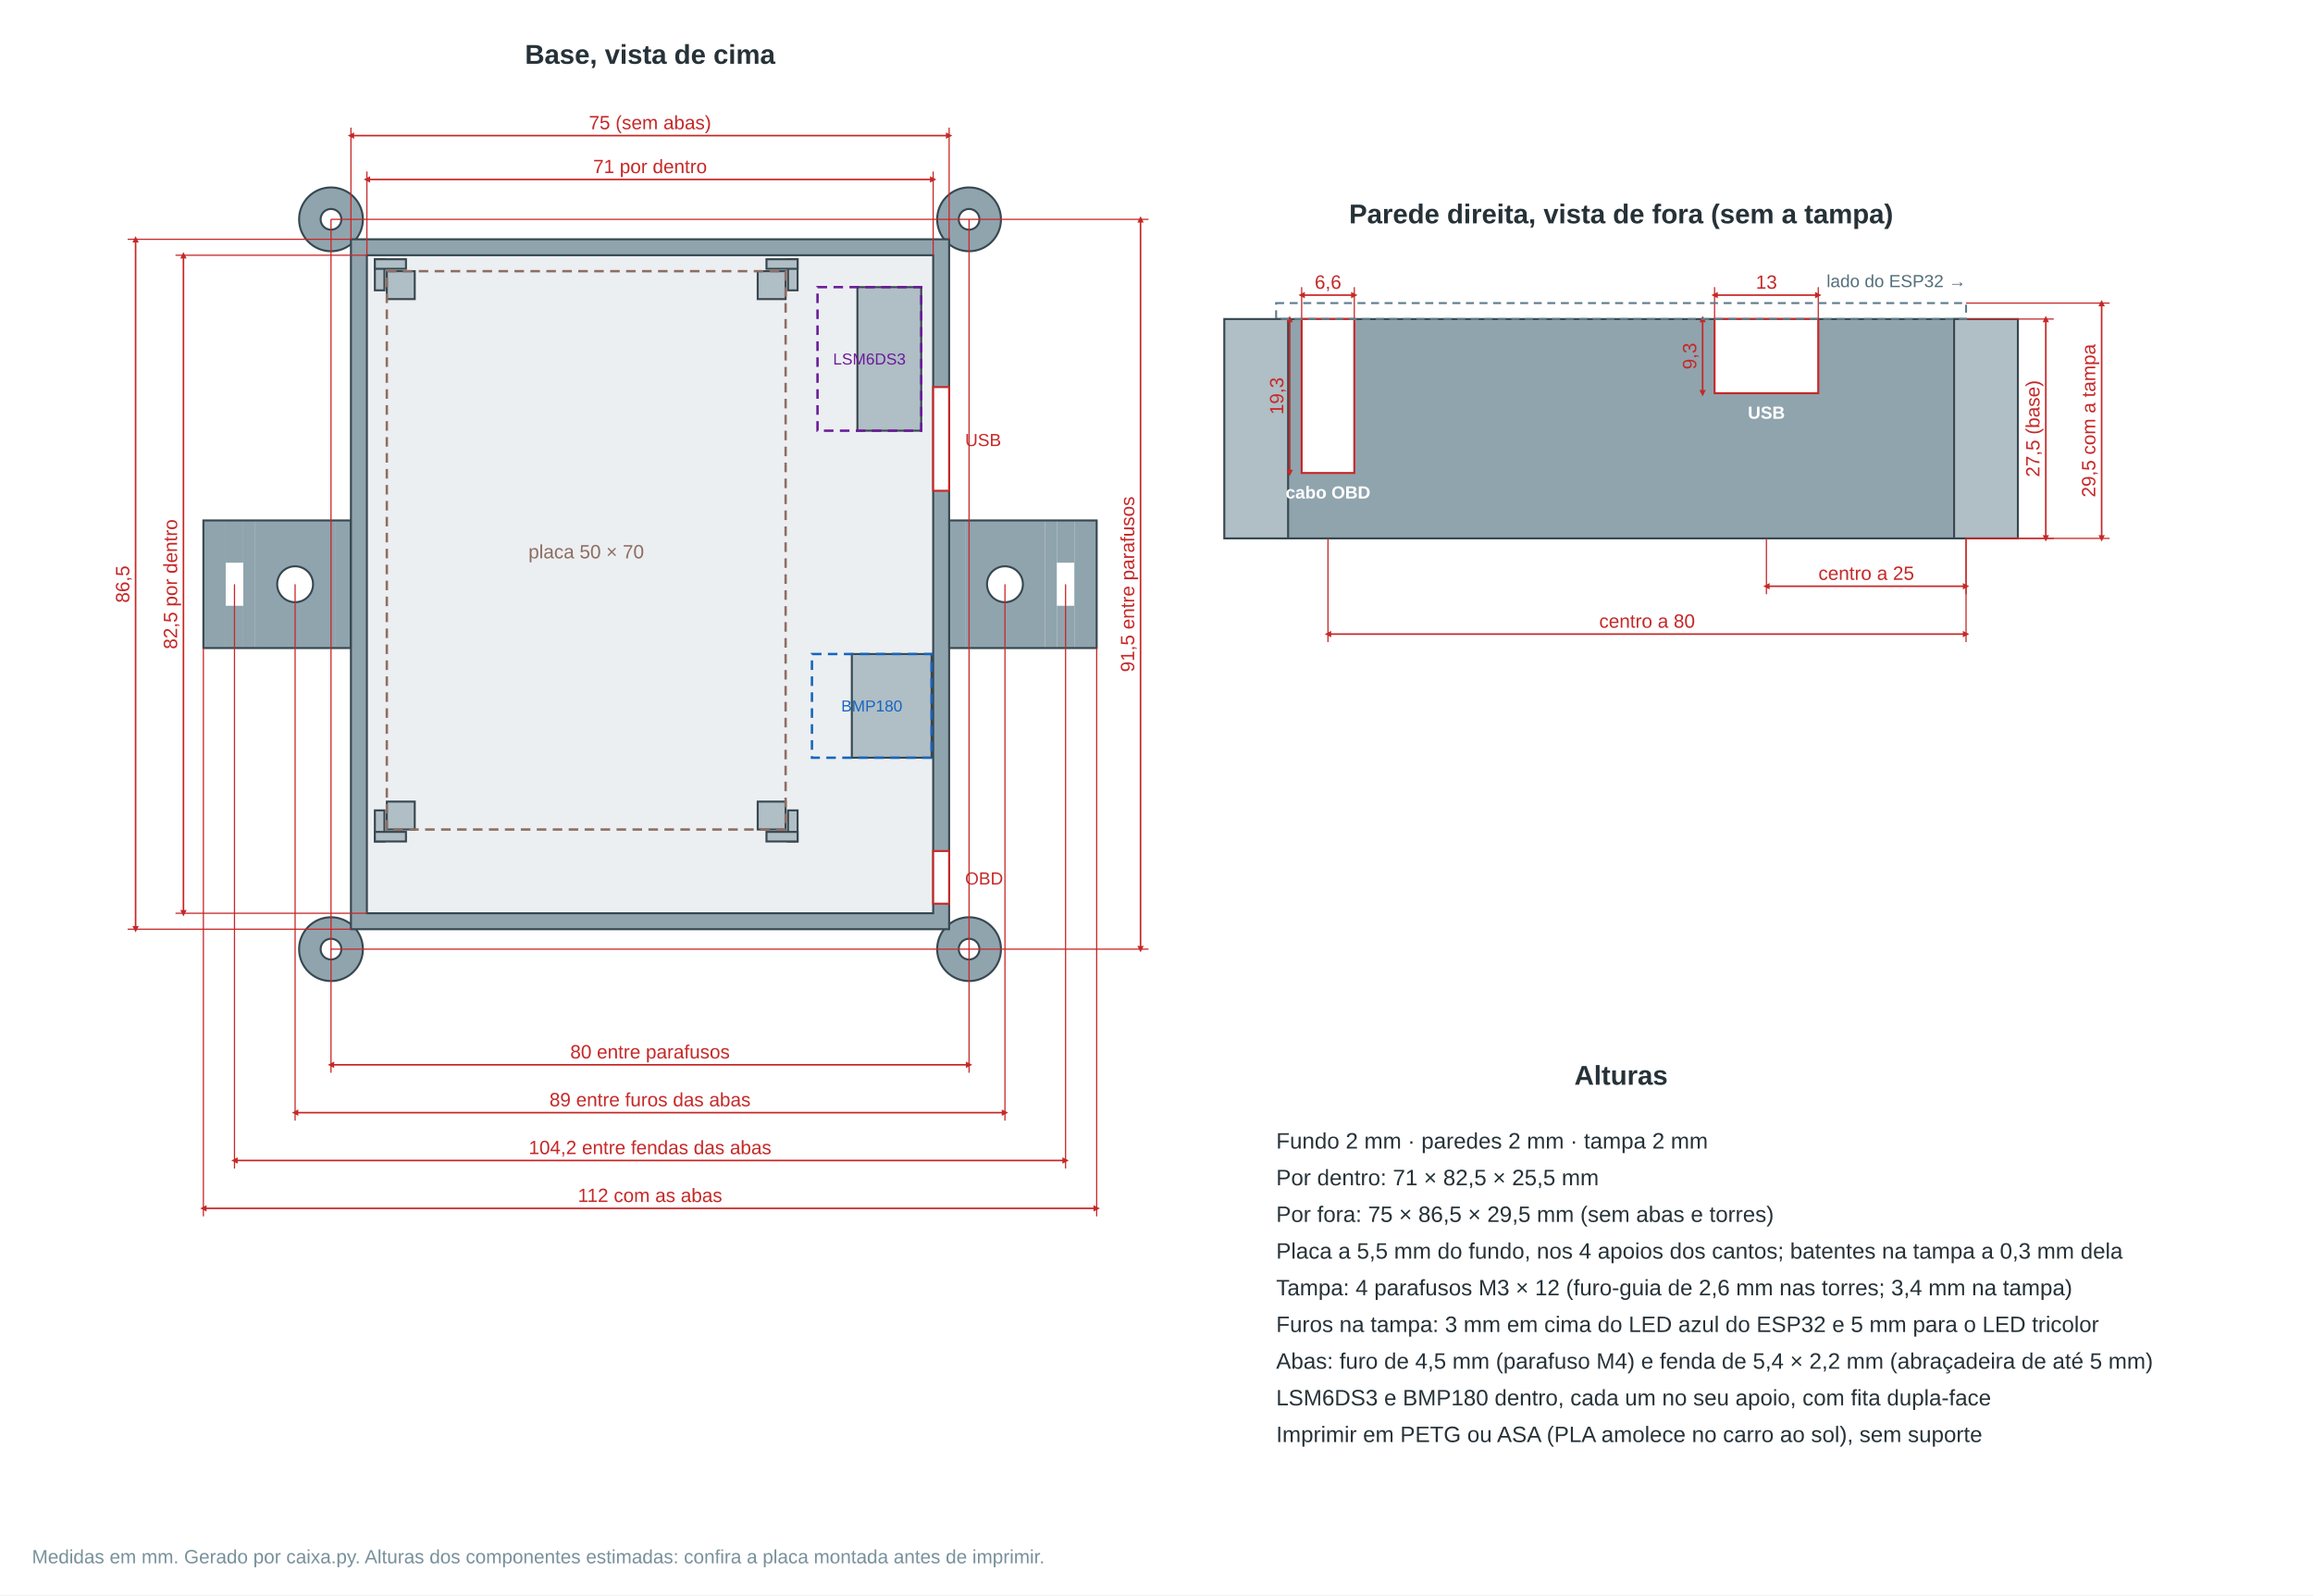
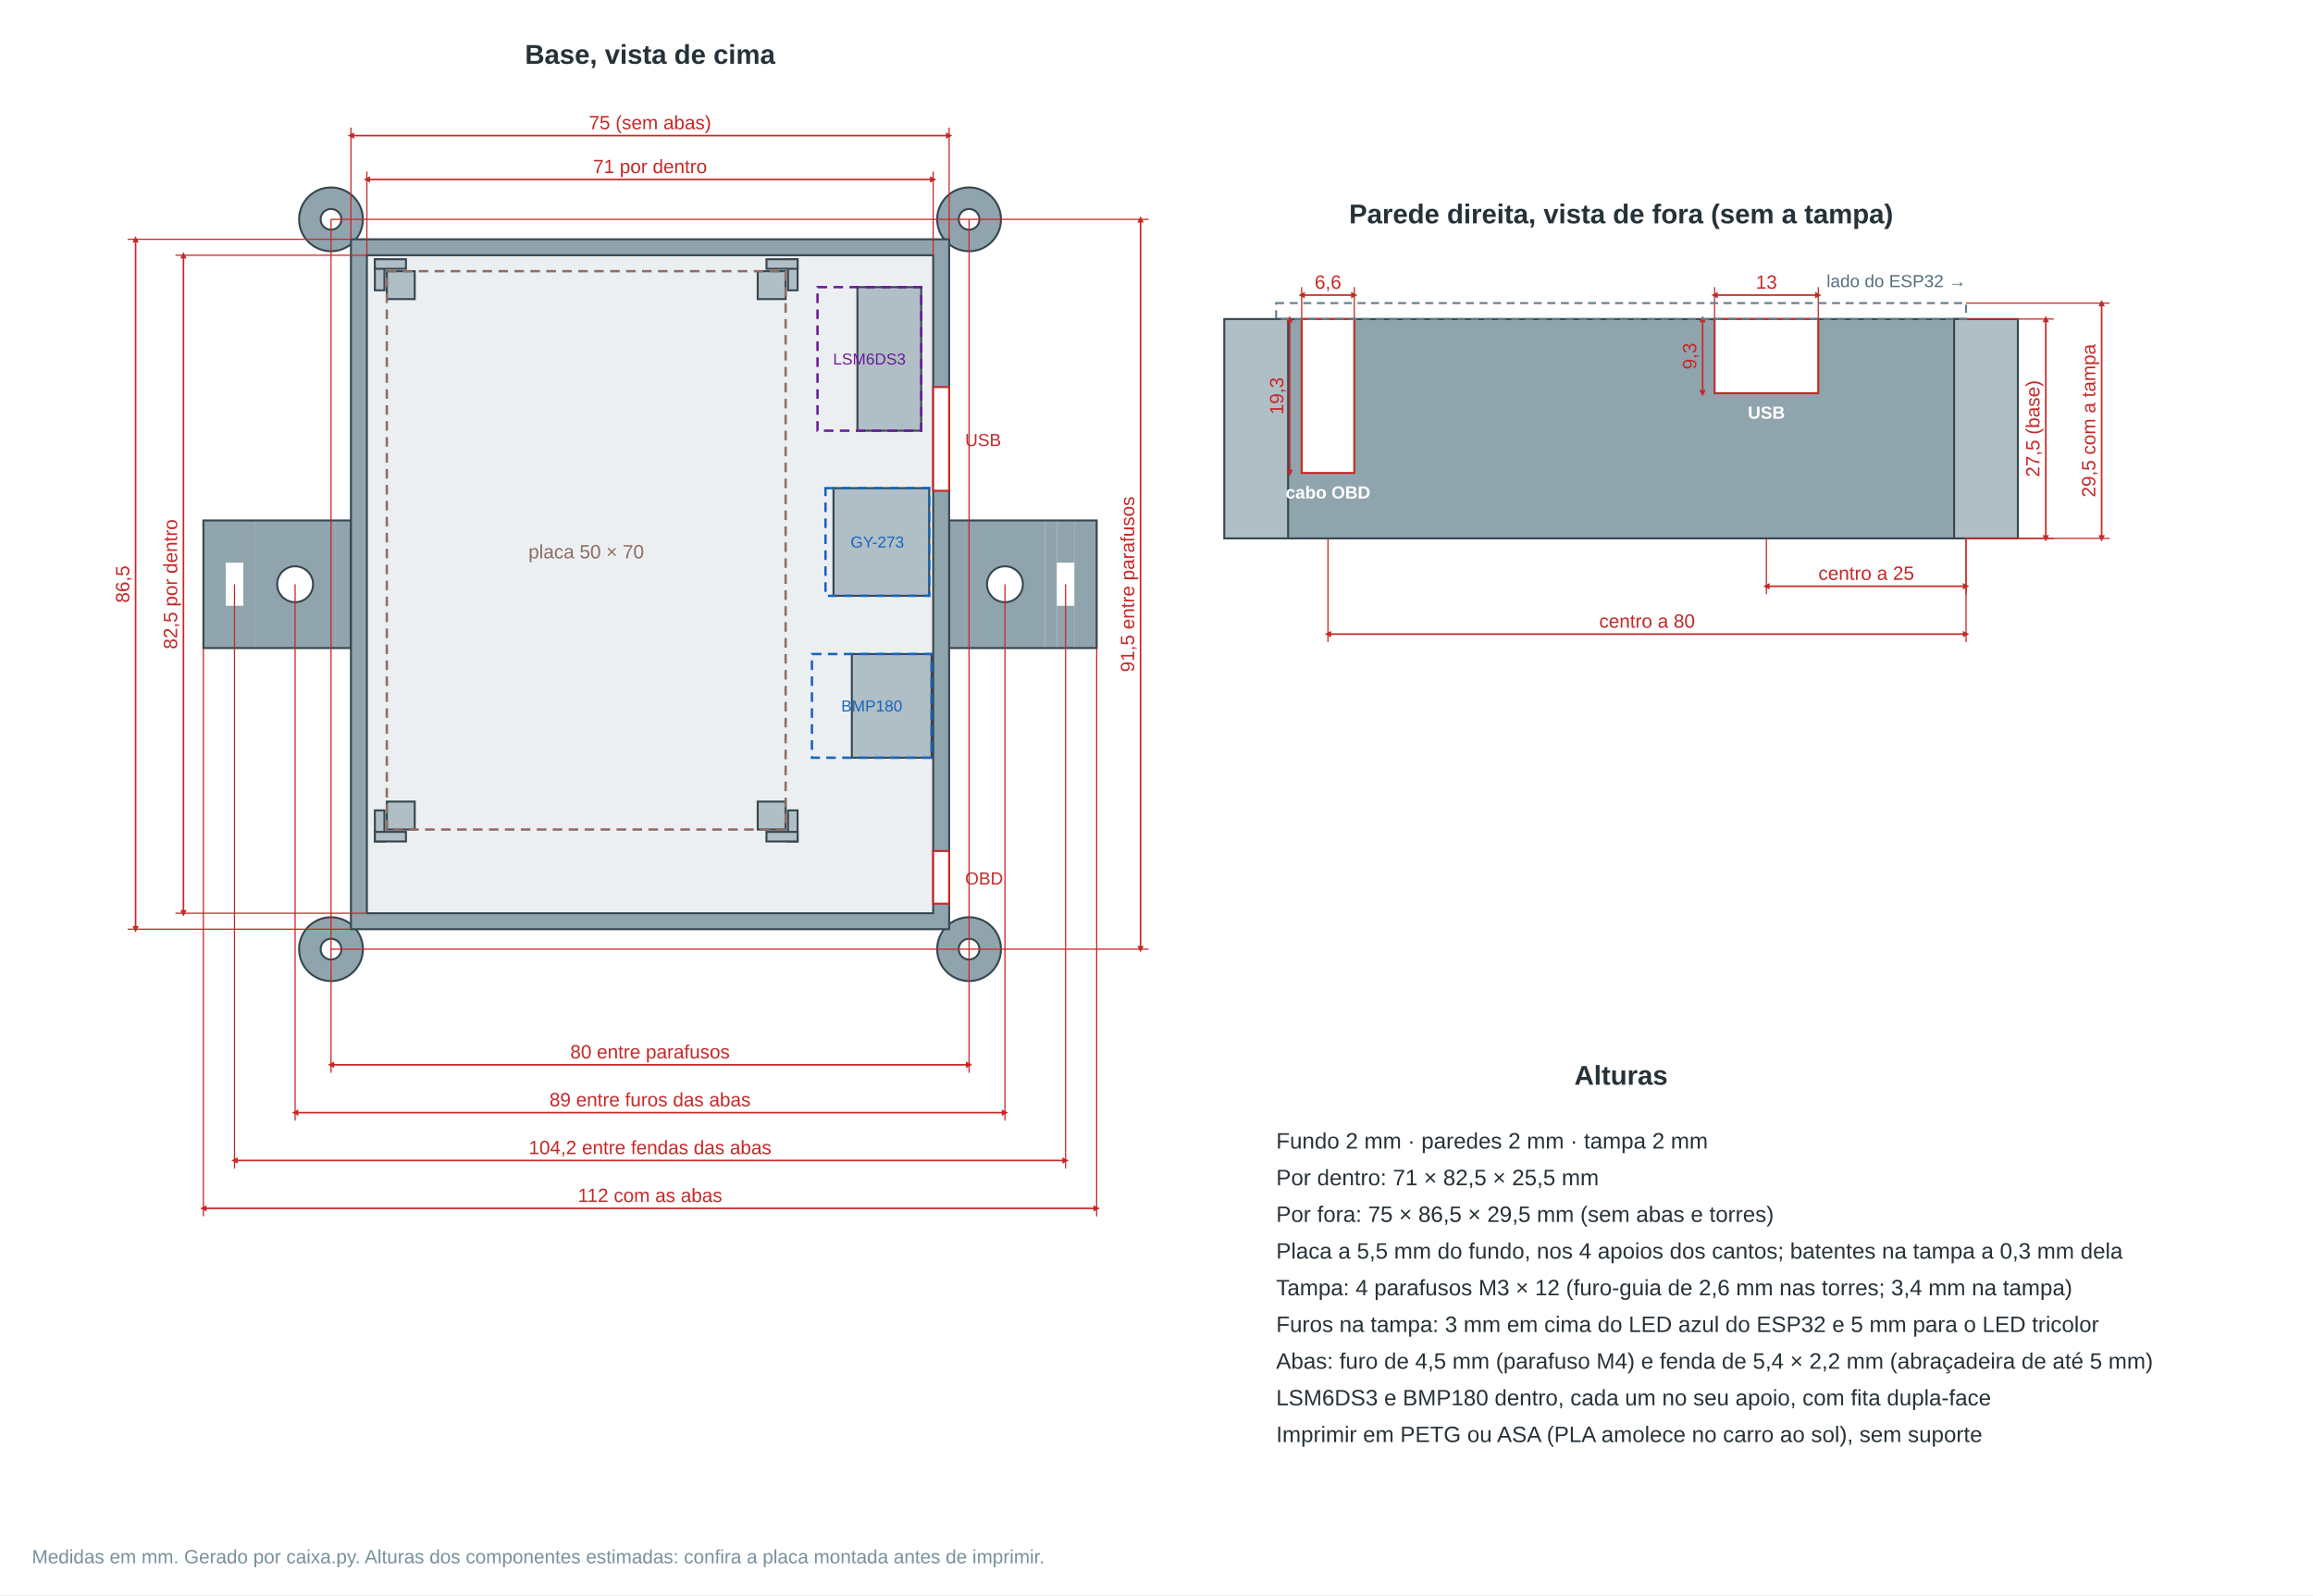
<svg xmlns="http://www.w3.org/2000/svg" width="870" height="600" viewBox="0 0 290 200">
  <defs>
    <marker id="s" viewBox="0 0 4 4" refX="2" refY="2" markerWidth="4" markerHeight="4" orient="auto-start-reverse">
      <path d="M0,0 L4,2 L0,4 z" fill="#c62828" />
    </marker>
  </defs>
  <rect width="290" height="200" fill="#ffffff" />
  <text x="81.50" y="8.00" font-size="3.4" text-anchor="middle" fill="#263238" font-family="Arial, Helvetica, sans-serif" font-weight="bold">Base, vista de cima</text>
  <circle cx="41.50" cy="27.50" r="4.00" fill="#90a4ae" stroke="#37474f" stroke-width="0.25" />
  <circle cx="121.50" cy="27.50" r="4.00" fill="#90a4ae" stroke="#37474f" stroke-width="0.25" />
  <circle cx="41.50" cy="119.00" r="4.00" fill="#90a4ae" stroke="#37474f" stroke-width="0.25" />
  <circle cx="121.50" cy="119.00" r="4.00" fill="#90a4ae" stroke="#37474f" stroke-width="0.25" />
  <rect x="32.00" y="65.25" width="10.00" height="16.00" fill="#90a4ae" stroke="none" stroke-width="0.25" />
  <rect x="42.00" y="65.25" width="2.50" height="16.00" fill="#90a4ae" stroke="none" stroke-width="0.25" />
  <rect x="30.50" y="65.25" width="1.50" height="16.00" fill="#90a4ae" stroke="none" stroke-width="0.25" />
  <rect x="25.50" y="65.25" width="2.80" height="16.00" fill="#90a4ae" stroke="none" stroke-width="0.25" />
  <rect x="28.30" y="65.25" width="2.20" height="5.30" fill="#90a4ae" stroke="none" stroke-width="0.25" />
  <rect x="28.30" y="75.95" width="2.20" height="5.30" fill="#90a4ae" stroke="none" stroke-width="0.25" />
  <rect x="121.00" y="65.25" width="10.00" height="16.00" fill="#90a4ae" stroke="none" stroke-width="0.25" />
  <rect x="118.50" y="65.25" width="2.50" height="16.00" fill="#90a4ae" stroke="none" stroke-width="0.25" />
  <rect x="131.00" y="65.25" width="1.50" height="16.00" fill="#90a4ae" stroke="none" stroke-width="0.25" />
  <rect x="134.70" y="65.25" width="2.80" height="16.00" fill="#90a4ae" stroke="none" stroke-width="0.25" />
  <rect x="132.50" y="65.25" width="2.20" height="5.30" fill="#90a4ae" stroke="none" stroke-width="0.25" />
  <rect x="132.50" y="75.95" width="2.20" height="5.30" fill="#90a4ae" stroke="none" stroke-width="0.25" />
  <rect x="25.50" y="65.25" width="18.50" height="16.00" fill="none" stroke="#37474f" stroke-width="0.25" />
  <rect x="119.00" y="65.25" width="18.50" height="16.00" fill="none" stroke="#37474f" stroke-width="0.25" />
  <rect x="44.00" y="30.00" width="75.00" height="86.50" fill="#90a4ae" stroke="#37474f" stroke-width="0.25" />
  <rect x="46.00" y="32.00" width="71.00" height="82.50" fill="#eceff1" stroke="#37474f" stroke-width="0.25" />
  <circle cx="37.00" cy="73.25" r="2.25" fill="#ffffff" stroke="#37474f" stroke-width="0.25" />
  <circle cx="126.00" cy="73.25" r="2.25" fill="#ffffff" stroke="#37474f" stroke-width="0.25" />
  <rect x="48.50" y="34.00" width="3.50" height="3.50" fill="#b0bec5" stroke="#37474f" stroke-width="0.25" />
  <rect x="47.00" y="32.50" width="1.20" height="3.90" fill="#b0bec5" stroke="#37474f" stroke-width="0.25" />
  <rect x="47.00" y="32.50" width="3.90" height="1.20" fill="#b0bec5" stroke="#37474f" stroke-width="0.25" />
  <rect x="95.00" y="34.00" width="3.50" height="3.50" fill="#b0bec5" stroke="#37474f" stroke-width="0.25" />
  <rect x="98.80" y="32.50" width="1.20" height="3.90" fill="#b0bec5" stroke="#37474f" stroke-width="0.25" />
  <rect x="96.10" y="32.50" width="3.90" height="1.20" fill="#b0bec5" stroke="#37474f" stroke-width="0.25" />
  <rect x="48.50" y="100.50" width="3.50" height="3.50" fill="#b0bec5" stroke="#37474f" stroke-width="0.25" />
  <rect x="47.00" y="101.60" width="1.20" height="3.90" fill="#b0bec5" stroke="#37474f" stroke-width="0.25" />
  <rect x="47.00" y="104.30" width="3.90" height="1.20" fill="#b0bec5" stroke="#37474f" stroke-width="0.25" />
  <rect x="95.00" y="100.50" width="3.50" height="3.50" fill="#b0bec5" stroke="#37474f" stroke-width="0.25" />
  <rect x="98.80" y="101.60" width="1.20" height="3.90" fill="#b0bec5" stroke="#37474f" stroke-width="0.25" />
  <rect x="96.10" y="104.30" width="3.90" height="1.20" fill="#b0bec5" stroke="#37474f" stroke-width="0.25" />
  <rect x="107.50" y="36.00" width="8.00" height="18.00" fill="#b0bec5" stroke="#37474f" stroke-width="0.25" />
+   <rect x="104.50" y="61.20" width="12.00" height="13.50" fill="#b0bec5" stroke="#37474f" stroke-width="0.25" />
  <rect x="106.80" y="82.00" width="10.00" height="13.00" fill="#b0bec5" stroke="#37474f" stroke-width="0.25" />
  <circle cx="41.50" cy="27.50" r="1.30" fill="#ffffff" stroke="#37474f" stroke-width="0.25" />
  <circle cx="121.50" cy="27.50" r="1.30" fill="#ffffff" stroke="#37474f" stroke-width="0.25" />
  <circle cx="41.50" cy="119.00" r="1.30" fill="#ffffff" stroke="#37474f" stroke-width="0.25" />
  <circle cx="121.50" cy="119.00" r="1.30" fill="#ffffff" stroke="#37474f" stroke-width="0.25" />
  <rect x="48.50" y="34.00" width="50.00" height="70.00" fill="none" stroke="#8d6e63" stroke-width="0.3" stroke-dasharray="1.2 0.8" />
  <text x="73.50" y="70.00" font-size="2.4" text-anchor="middle" fill="#8d6e63" font-family="Arial, Helvetica, sans-serif" font-weight="normal">placa 50 × 70</text>
  <rect x="102.50" y="36.00" width="13.00" height="18.00" fill="none" stroke="#6a1b9a" stroke-width="0.3" stroke-dasharray="1.2 0.8" />
  <text x="109.00" y="45.70" font-size="2.0" text-anchor="middle" fill="#6a1b9a" font-family="Arial, Helvetica, sans-serif" font-weight="normal">LSM6DS3</text>
+   <rect x="103.50" y="61.20" width="13.00" height="13.50" fill="none" stroke="#1565c0" stroke-width="0.3" stroke-dasharray="1.2 0.8" />
+   <text x="110.00" y="68.65" font-size="2.0" text-anchor="middle" fill="#1565c0" font-family="Arial, Helvetica, sans-serif" font-weight="normal">GY-273</text>
  <rect x="101.80" y="82.00" width="15.00" height="13.00" fill="none" stroke="#1565c0" stroke-width="0.3" stroke-dasharray="1.2 0.8" />
  <text x="109.30" y="89.20" font-size="2.0" text-anchor="middle" fill="#1565c0" font-family="Arial, Helvetica, sans-serif" font-weight="normal">BMP180</text>
  <rect x="117.00" y="48.53" width="2.00" height="13.00" fill="#ffffff" stroke="#c62828" stroke-width="0.25" />
  <text x="121.00" y="55.93" font-size="2.2" text-anchor="start" fill="#c62828" font-family="Arial, Helvetica, sans-serif" font-weight="normal">USB</text>
  <rect x="117.00" y="106.70" width="2.00" height="6.60" fill="#ffffff" stroke="#c62828" stroke-width="0.25" />
  <text x="121.00" y="110.90" font-size="2.2" text-anchor="start" fill="#c62828" font-family="Arial, Helvetica, sans-serif" font-weight="normal">OBD</text>
  <line x1="44.00" y1="30.00" x2="44.00" y2="16.00" stroke="#c62828" stroke-width="0.15" />
  <line x1="119.00" y1="30.00" x2="119.00" y2="16.00" stroke="#c62828" stroke-width="0.15" />
  <line x1="44.00" y1="17.00" x2="119.00" y2="17.00" stroke="#c62828" stroke-width="0.2" marker-start="url(#s)" marker-end="url(#s)" />
  <text x="81.50" y="16.20" font-size="2.4" text-anchor="middle" fill="#c62828" font-family="Arial, Helvetica, sans-serif" font-weight="normal">75 (sem abas)</text>
  <line x1="46.00" y1="32.00" x2="46.00" y2="21.50" stroke="#c62828" stroke-width="0.15" />
  <line x1="117.00" y1="32.00" x2="117.00" y2="21.50" stroke="#c62828" stroke-width="0.15" />
  <line x1="46.00" y1="22.50" x2="117.00" y2="22.50" stroke="#c62828" stroke-width="0.2" marker-start="url(#s)" marker-end="url(#s)" />
  <text x="81.50" y="21.70" font-size="2.4" text-anchor="middle" fill="#c62828" font-family="Arial, Helvetica, sans-serif" font-weight="normal">71 por dentro</text>
  <line x1="41.50" y1="27.50" x2="41.50" y2="134.50" stroke="#c62828" stroke-width="0.15" />
  <line x1="121.50" y1="27.50" x2="121.50" y2="134.50" stroke="#c62828" stroke-width="0.15" />
  <line x1="41.50" y1="133.50" x2="121.50" y2="133.50" stroke="#c62828" stroke-width="0.2" marker-start="url(#s)" marker-end="url(#s)" />
  <text x="81.50" y="132.70" font-size="2.4" text-anchor="middle" fill="#c62828" font-family="Arial, Helvetica, sans-serif" font-weight="normal">80 entre parafusos</text>
  <line x1="37.00" y1="73.25" x2="37.00" y2="140.50" stroke="#c62828" stroke-width="0.15" />
  <line x1="126.00" y1="73.25" x2="126.00" y2="140.50" stroke="#c62828" stroke-width="0.15" />
  <line x1="37.00" y1="139.50" x2="126.00" y2="139.50" stroke="#c62828" stroke-width="0.2" marker-start="url(#s)" marker-end="url(#s)" />
  <text x="81.50" y="138.70" font-size="2.4" text-anchor="middle" fill="#c62828" font-family="Arial, Helvetica, sans-serif" font-weight="normal">89 entre furos das abas</text>
  <line x1="29.40" y1="73.25" x2="29.40" y2="146.50" stroke="#c62828" stroke-width="0.15" />
  <line x1="133.60" y1="73.25" x2="133.60" y2="146.50" stroke="#c62828" stroke-width="0.15" />
  <line x1="29.40" y1="145.50" x2="133.60" y2="145.50" stroke="#c62828" stroke-width="0.2" marker-start="url(#s)" marker-end="url(#s)" />
  <text x="81.50" y="144.70" font-size="2.4" text-anchor="middle" fill="#c62828" font-family="Arial, Helvetica, sans-serif" font-weight="normal">104,2 entre fendas das abas</text>
  <line x1="25.50" y1="81.25" x2="25.50" y2="152.50" stroke="#c62828" stroke-width="0.15" />
  <line x1="137.50" y1="81.25" x2="137.50" y2="152.50" stroke="#c62828" stroke-width="0.15" />
  <line x1="25.50" y1="151.50" x2="137.50" y2="151.50" stroke="#c62828" stroke-width="0.2" marker-start="url(#s)" marker-end="url(#s)" />
  <text x="81.50" y="150.70" font-size="2.4" text-anchor="middle" fill="#c62828" font-family="Arial, Helvetica, sans-serif" font-weight="normal">112 com as abas</text>
  <line x1="44.00" y1="30.00" x2="16.00" y2="30.00" stroke="#c62828" stroke-width="0.15" />
  <line x1="44.00" y1="116.50" x2="16.00" y2="116.50" stroke="#c62828" stroke-width="0.15" />
  <line x1="17.00" y1="30.00" x2="17.00" y2="116.50" stroke="#c62828" stroke-width="0.2" marker-start="url(#s)" marker-end="url(#s)" />
  <text x="16.20" y="73.25" font-size="2.4" text-anchor="middle" fill="#c62828" font-family="Arial, Helvetica, sans-serif" font-weight="normal" transform="rotate(-90 16.20 73.25)">86,5</text>
  <line x1="46.00" y1="32.00" x2="22.00" y2="32.00" stroke="#c62828" stroke-width="0.15" />
  <line x1="46.00" y1="114.50" x2="22.00" y2="114.50" stroke="#c62828" stroke-width="0.15" />
  <line x1="23.00" y1="32.00" x2="23.00" y2="114.50" stroke="#c62828" stroke-width="0.2" marker-start="url(#s)" marker-end="url(#s)" />
  <text x="22.20" y="73.25" font-size="2.4" text-anchor="middle" fill="#c62828" font-family="Arial, Helvetica, sans-serif" font-weight="normal" transform="rotate(-90 22.20 73.25)">82,5 por dentro</text>
  <line x1="41.50" y1="27.50" x2="144.00" y2="27.50" stroke="#c62828" stroke-width="0.15" />
  <line x1="41.50" y1="119.00" x2="144.00" y2="119.00" stroke="#c62828" stroke-width="0.15" />
  <line x1="143.00" y1="27.50" x2="143.00" y2="119.00" stroke="#c62828" stroke-width="0.2" marker-start="url(#s)" marker-end="url(#s)" />
  <text x="142.20" y="73.25" font-size="2.4" text-anchor="middle" fill="#c62828" font-family="Arial, Helvetica, sans-serif" font-weight="normal" transform="rotate(-90 142.20 73.25)">91,5 entre parafusos</text>
  <text x="203.25" y="28.00" font-size="3.4" text-anchor="middle" fill="#263238" font-family="Arial, Helvetica, sans-serif" font-weight="bold">Parede direita, vista de fora (sem a tampa)</text>
  <rect x="160.00" y="40.00" width="86.50" height="27.50" fill="#90a4ae" stroke="#37474f" stroke-width="0.25" />
  <rect x="245.00" y="40.00" width="8.00" height="27.50" fill="#b0bec5" stroke="#37474f" stroke-width="0.25" />
  <rect x="153.50" y="40.00" width="8.00" height="27.50" fill="#b0bec5" stroke="#37474f" stroke-width="0.25" />
  <rect x="214.97" y="40.00" width="13.00" height="9.30" fill="#ffffff" stroke="#c62828" stroke-width="0.25" />
  <text x="221.47" y="52.50" font-size="2.2" text-anchor="middle" fill="#ffffff" font-family="Arial, Helvetica, sans-serif" font-weight="bold">USB</text>
  <line x1="214.97" y1="40.00" x2="214.97" y2="36.00" stroke="#c62828" stroke-width="0.15" />
  <line x1="227.97" y1="40.00" x2="227.97" y2="36.00" stroke="#c62828" stroke-width="0.15" />
  <line x1="214.97" y1="37.00" x2="227.97" y2="37.00" stroke="#c62828" stroke-width="0.2" marker-start="url(#s)" marker-end="url(#s)" />
  <text x="221.47" y="36.20" font-size="2.4" text-anchor="middle" fill="#c62828" font-family="Arial, Helvetica, sans-serif" font-weight="normal">13</text>
  <line x1="213.47" y1="40.00" x2="213.47" y2="49.30" stroke="#c62828" stroke-width="0.2" marker-start="url(#s)" marker-end="url(#s)" />
  <text x="212.67" y="44.65" font-size="2.4" text-anchor="middle" fill="#c62828" font-family="Arial, Helvetica, sans-serif" font-weight="normal" transform="rotate(-90 212.67 44.65)">9,3</text>
  <rect x="163.20" y="40.00" width="6.60" height="19.30" fill="#ffffff" stroke="#c62828" stroke-width="0.25" />
  <text x="166.50" y="62.50" font-size="2.2" text-anchor="middle" fill="#ffffff" font-family="Arial, Helvetica, sans-serif" font-weight="bold">cabo OBD</text>
  <line x1="163.20" y1="40.00" x2="163.20" y2="36.00" stroke="#c62828" stroke-width="0.15" />
  <line x1="169.80" y1="40.00" x2="169.80" y2="36.00" stroke="#c62828" stroke-width="0.15" />
  <line x1="163.20" y1="37.00" x2="169.80" y2="37.00" stroke="#c62828" stroke-width="0.2" marker-start="url(#s)" marker-end="url(#s)" />
  <text x="166.50" y="36.20" font-size="2.4" text-anchor="middle" fill="#c62828" font-family="Arial, Helvetica, sans-serif" font-weight="normal">6,6</text>
  <line x1="161.70" y1="40.00" x2="161.70" y2="59.30" stroke="#c62828" stroke-width="0.2" marker-start="url(#s)" marker-end="url(#s)" />
  <text x="160.90" y="49.65" font-size="2.4" text-anchor="middle" fill="#c62828" font-family="Arial, Helvetica, sans-serif" font-weight="normal" transform="rotate(-90 160.90 49.65)">19,3</text>
  <line x1="246.50" y1="40.00" x2="257.50" y2="40.00" stroke="#c62828" stroke-width="0.15" />
  <line x1="246.50" y1="67.50" x2="257.50" y2="67.50" stroke="#c62828" stroke-width="0.15" />
  <line x1="256.50" y1="40.00" x2="256.50" y2="67.50" stroke="#c62828" stroke-width="0.2" marker-start="url(#s)" marker-end="url(#s)" />
  <text x="255.70" y="53.75" font-size="2.4" text-anchor="middle" fill="#c62828" font-family="Arial, Helvetica, sans-serif" font-weight="normal" transform="rotate(-90 255.70 53.75)">27,5 (base)</text>
  <line x1="246.50" y1="38.00" x2="264.50" y2="38.00" stroke="#c62828" stroke-width="0.15" />
  <line x1="246.50" y1="67.50" x2="264.50" y2="67.50" stroke="#c62828" stroke-width="0.15" />
  <line x1="263.50" y1="38.00" x2="263.50" y2="67.50" stroke="#c62828" stroke-width="0.2" marker-start="url(#s)" marker-end="url(#s)" />
  <text x="262.70" y="52.75" font-size="2.4" text-anchor="middle" fill="#c62828" font-family="Arial, Helvetica, sans-serif" font-weight="normal" transform="rotate(-90 262.70 52.75)">29,5 com a tampa</text>
  <text x="246.50" y="36.00" font-size="2.2" text-anchor="end" fill="#546e7a" font-family="Arial, Helvetica, sans-serif" font-weight="normal">lado do ESP32 →</text>
  <rect x="160.00" y="38.00" width="86.50" height="2.00" fill="none" stroke="#607d8b" stroke-width="0.25" stroke-dasharray="1 0.7" />
  <line x1="221.47" y1="67.50" x2="221.47" y2="74.50" stroke="#c62828" stroke-width="0.15" />
  <line x1="246.50" y1="67.50" x2="246.50" y2="74.50" stroke="#c62828" stroke-width="0.15" />
  <line x1="221.47" y1="73.50" x2="246.50" y2="73.50" stroke="#c62828" stroke-width="0.2" marker-start="url(#s)" marker-end="url(#s)" />
  <text x="233.99" y="72.70" font-size="2.4" text-anchor="middle" fill="#c62828" font-family="Arial, Helvetica, sans-serif" font-weight="normal">centro a 25</text>
  <line x1="166.50" y1="67.50" x2="166.50" y2="80.50" stroke="#c62828" stroke-width="0.15" />
  <line x1="246.50" y1="67.50" x2="246.50" y2="80.50" stroke="#c62828" stroke-width="0.15" />
  <line x1="166.50" y1="79.50" x2="246.50" y2="79.50" stroke="#c62828" stroke-width="0.2" marker-start="url(#s)" marker-end="url(#s)" />
  <text x="206.50" y="78.70" font-size="2.4" text-anchor="middle" fill="#c62828" font-family="Arial, Helvetica, sans-serif" font-weight="normal">centro a 80</text>
  <text x="203.25" y="136.00" font-size="3.4" text-anchor="middle" fill="#263238" font-family="Arial, Helvetica, sans-serif" font-weight="bold">Alturas</text>
  <text x="160.00" y="144.00" font-size="2.8" text-anchor="start" fill="#263238" font-family="Arial, Helvetica, sans-serif" font-weight="normal">Fundo 2 mm · paredes 2 mm · tampa 2 mm</text>
  <text x="160.00" y="148.60" font-size="2.8" text-anchor="start" fill="#263238" font-family="Arial, Helvetica, sans-serif" font-weight="normal">Por dentro: 71 × 82,5 × 25,5 mm</text>
  <text x="160.00" y="153.20" font-size="2.8" text-anchor="start" fill="#263238" font-family="Arial, Helvetica, sans-serif" font-weight="normal">Por fora: 75 × 86,5 × 29,5 mm (sem abas e torres)</text>
  <text x="160.00" y="157.80" font-size="2.8" text-anchor="start" fill="#263238" font-family="Arial, Helvetica, sans-serif" font-weight="normal">Placa a 5,5 mm do fundo, nos 4 apoios dos cantos; batentes na tampa a 0,3 mm dela</text>
  <text x="160.00" y="162.40" font-size="2.8" text-anchor="start" fill="#263238" font-family="Arial, Helvetica, sans-serif" font-weight="normal">Tampa: 4 parafusos M3 × 12 (furo-guia de 2,6 mm nas torres; 3,4 mm na tampa)</text>
  <text x="160.00" y="167.00" font-size="2.8" text-anchor="start" fill="#263238" font-family="Arial, Helvetica, sans-serif" font-weight="normal">Furos na tampa: 3 mm em cima do LED azul do ESP32 e 5 mm para o LED tricolor</text>
  <text x="160.00" y="171.60" font-size="2.8" text-anchor="start" fill="#263238" font-family="Arial, Helvetica, sans-serif" font-weight="normal">Abas: furo de 4,5 mm (parafuso M4) e fenda de 5,4 × 2,2 mm (abraçadeira de até 5 mm)</text>
  <text x="160.00" y="176.20" font-size="2.8" text-anchor="start" fill="#263238" font-family="Arial, Helvetica, sans-serif" font-weight="normal">LSM6DS3 e BMP180 dentro, cada um no seu apoio, com fita dupla-face</text>
  <text x="160.00" y="180.80" font-size="2.8" text-anchor="start" fill="#263238" font-family="Arial, Helvetica, sans-serif" font-weight="normal">Imprimir em PETG ou ASA (PLA amolece no carro ao sol), sem suporte</text>
  <text x="4" y="196" font-size="2.4" fill="#78909c" font-family="Arial, Helvetica, sans-serif">Medidas em mm. Gerado por caixa.py. Alturas dos componentes estimadas: confira a placa montada antes de imprimir.</text>
</svg>
